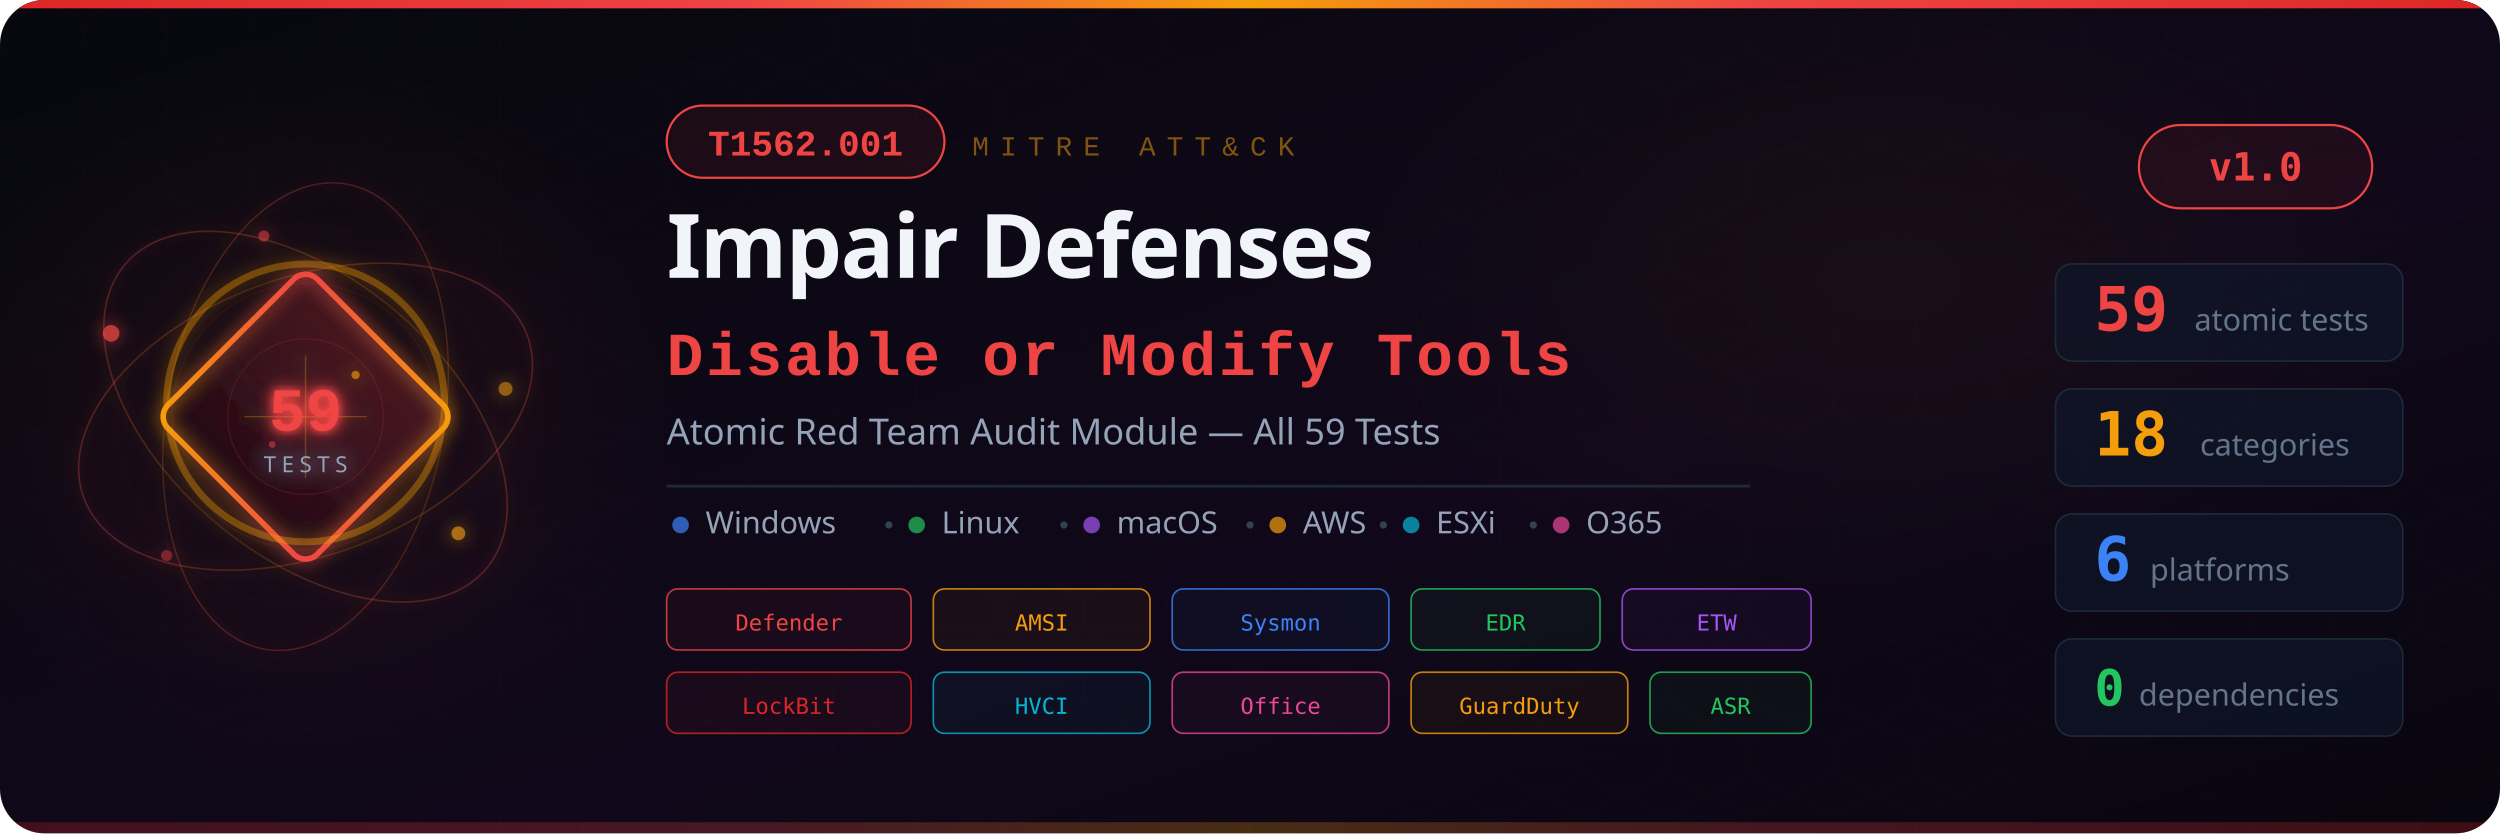
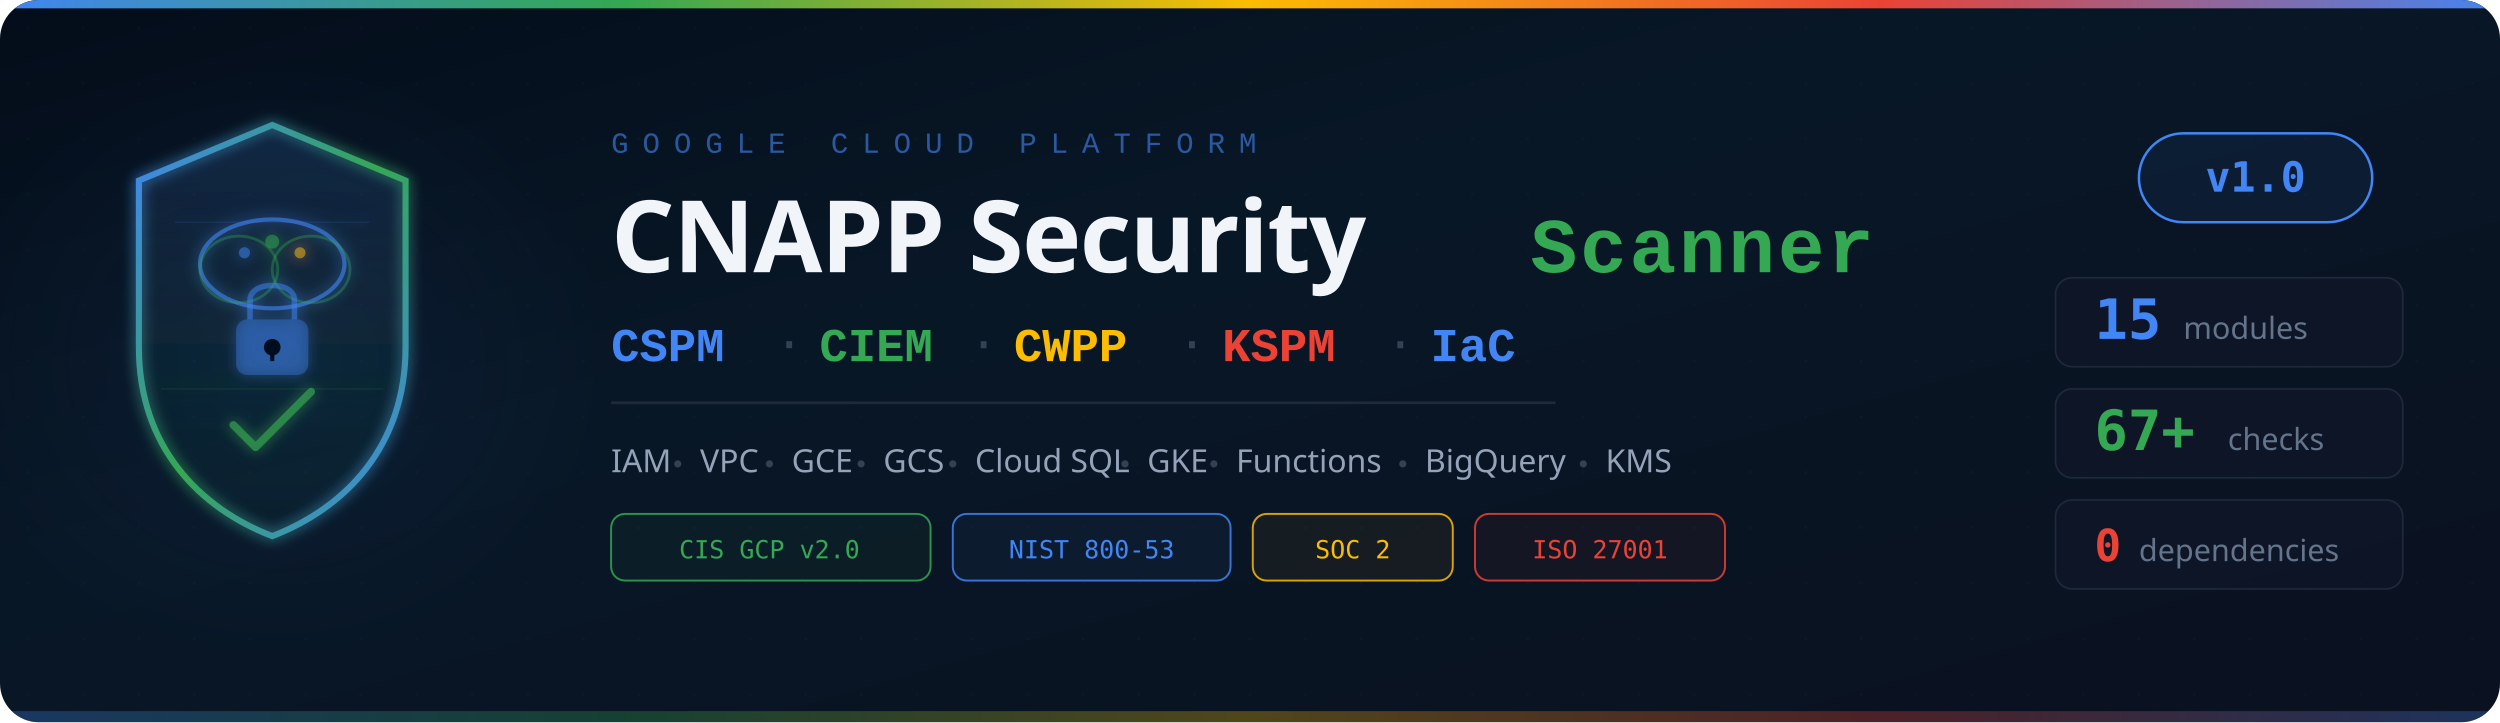
- <svg xmlns="http://www.w3.org/2000/svg" viewBox="0 0 900 300">
+ <svg xmlns="http://www.w3.org/2000/svg" viewBox="0 0 900 260">
  <defs>
    <linearGradient id="bg" x1="0%" y1="0%" x2="100%" y2="100%">
-       <stop offset="0%" style="stop-color:#06080e" />
-       <stop offset="30%" style="stop-color:#0c0814" />
-       <stop offset="60%" style="stop-color:#10081a" />
-       <stop offset="100%" style="stop-color:#08060f" />
+       <stop offset="0%" style="stop-color:#040d1a" />
+       <stop offset="40%" style="stop-color:#081726" />
+       <stop offset="100%" style="stop-color:#0a1120" />
    </linearGradient>
-     <linearGradient id="threatBar" x1="0%" y1="0%" x2="100%" y2="0%">
-       <stop offset="0%" style="stop-color:#dc2626" />
-       <stop offset="30%" style="stop-color:#ef4444" />
-       <stop offset="50%" style="stop-color:#f59e0b" />
-       <stop offset="70%" style="stop-color:#ef4444" />
-       <stop offset="100%" style="stop-color:#dc2626" />
+     <linearGradient id="topBar" x1="0%" y1="0%" x2="100%" y2="0%">
+       <stop offset="0%" style="stop-color:#4285f4" />
+       <stop offset="25%" style="stop-color:#34a853" />
+       <stop offset="50%" style="stop-color:#fbbc04" />
+       <stop offset="75%" style="stop-color:#ea4335" />
+       <stop offset="100%" style="stop-color:#4285f4" />
    </linearGradient>
-     <linearGradient id="diamondFill" x1="50%" y1="0%" x2="50%" y2="100%">
-       <stop offset="0%" style="stop-color:#ef4444;stop-opacity:0.12" />
-       <stop offset="100%" style="stop-color:#dc2626;stop-opacity:0.02" />
+     <linearGradient id="shieldStroke" x1="0%" y1="0%" x2="100%" y2="100%">
+       <stop offset="0%" style="stop-color:#4285f4" />
+       <stop offset="50%" style="stop-color:#34a853" />
+       <stop offset="100%" style="stop-color:#4285f4" />
    </linearGradient>
-     <linearGradient id="diamondStroke" x1="0%" y1="0%" x2="100%" y2="100%">
-       <stop offset="0%" style="stop-color:#ef4444" />
-       <stop offset="50%" style="stop-color:#f59e0b" />
-       <stop offset="100%" style="stop-color:#ef4444" />
+     <linearGradient id="shieldFill" x1="50%" y1="0%" x2="50%" y2="100%">
+       <stop offset="0%" style="stop-color:#4285f4;stop-opacity:0.08" />
+       <stop offset="100%" style="stop-color:#34a853;stop-opacity:0.01" />
    </linearGradient>
-     <linearGradient id="orbitGrad" x1="0%" y1="0%" x2="100%" y2="0%">
-       <stop offset="0%" style="stop-color:#ef4444;stop-opacity:0.3" />
-       <stop offset="50%" style="stop-color:#f59e0b;stop-opacity:0.15" />
-       <stop offset="100%" style="stop-color:#ef4444;stop-opacity:0.3" />
-     </linearGradient>
-     <pattern id="hexgrid" x="0" y="0" width="30" height="26" patternUnits="userSpaceOnUse">
-       <path d="M15 0 L30 7.5 L30 18.5 L15 26 L0 18.5 L0 7.5 Z" fill="none" stroke="#ef4444" stroke-width="0.15" opacity="0.04" />
+     <radialGradient id="glow" cx="50%" cy="50%" r="50%">
+       <stop offset="0%" style="stop-color:#4285f4;stop-opacity:0.07" />
+       <stop offset="100%" style="stop-color:#4285f4;stop-opacity:0" />
+     </radialGradient>
+     <pattern id="dots" x="0" y="0" width="20" height="20" patternUnits="userSpaceOnUse">
+       <circle cx="10" cy="10" r="0.5" fill="#4285f4" opacity="0.04" />
    </pattern>
-     <pattern id="scanlines" x="0" y="0" width="4" height="4" patternUnits="userSpaceOnUse">
-       <line x1="0" y1="3" x2="4" y2="3" stroke="#ef4444" stroke-width="0.1" opacity="0.025" />
-     </pattern>
-     <radialGradient id="glowCenter" cx="50%" cy="50%" r="50%">
-       <stop offset="0%" style="stop-color:#ef4444;stop-opacity:0.08" />
-       <stop offset="100%" style="stop-color:#ef4444;stop-opacity:0" />
-     </radialGradient>
-     <radialGradient id="glowAmber" cx="50%" cy="50%" r="50%">
-       <stop offset="0%" style="stop-color:#f59e0b;stop-opacity:0.04" />
-       <stop offset="100%" style="stop-color:#f59e0b;stop-opacity:0" />
-     </radialGradient>
    <filter id="softGlow">
-       <feGaussianBlur stdDeviation="3" result="b" />
-       <feMerge>
-         <feMergeNode in="b" />
-         <feMergeNode in="SourceGraphic" />
-       </feMerge>
-     </filter>
-     <filter id="sharpGlow">
-       <feGaussianBlur stdDeviation="1.5" result="b" />
+       <feGaussianBlur stdDeviation="2.5" result="b" />
      <feMerge>
        <feMergeNode in="b" />
        <feMergeNode in="SourceGraphic" />
      </feMerge>
    </filter>
    <clipPath id="clip">
-       <rect width="900" height="300" rx="16" />
+       <rect width="900" height="260" rx="14" />
    </clipPath>
  </defs>
-   <rect width="900" height="300" rx="16" fill="url(#bg)" />
-   <rect width="900" height="300" rx="16" fill="url(#hexgrid)" clip-path="url(#clip)" />
-   <rect width="900" height="300" rx="16" fill="url(#scanlines)" clip-path="url(#clip)" />
-   <rect width="900" height="3" rx="1.5" fill="url(#threatBar)" clip-path="url(#clip)" />
-   <ellipse cx="110" cy="150" rx="140" ry="130" fill="url(#glowCenter)" />
-   <ellipse cx="680" cy="100" rx="200" ry="120" fill="url(#glowAmber)" />
-   <g transform="translate(110, 150)" filter="url(#softGlow)">
-     <ellipse cx="0" cy="0" rx="85" ry="50" fill="none" stroke="url(#orbitGrad)" stroke-width="0.6" transform="rotate(-20)" />
-     <ellipse cx="0" cy="0" rx="85" ry="50" fill="none" stroke="url(#orbitGrad)" stroke-width="0.6" transform="rotate(40)" />
-     <ellipse cx="0" cy="0" rx="85" ry="50" fill="none" stroke="url(#orbitGrad)" stroke-width="0.5" transform="rotate(100)" />
-     <circle cx="0" cy="0" r="28" fill="none" stroke="#ef4444" stroke-width="0.4" opacity="0.15" />
-     <circle cx="0" cy="0" r="48" fill="none" stroke="#ef4444" stroke-width="0.3" opacity="0.10" />
-     <circle cx="0" cy="0" r="68" fill="none" stroke="#ef4444" stroke-width="0.2" opacity="0.06" />
-     <rect x="-38" y="-38" width="76" height="76" rx="6" fill="url(#diamondFill)" stroke="url(#diamondStroke)" stroke-width="2" transform="rotate(45)" />
-     <line x1="-22" y1="0" x2="22" y2="0" stroke="#f59e0b" stroke-width="0.5" opacity="0.3" />
-     <line x1="0" y1="-22" x2="0" y2="22" stroke="#f59e0b" stroke-width="0.5" opacity="0.3" />
-     <text x="0" y="5" font-family="'Courier New', monospace" font-size="22" fill="#ef4444" text-anchor="middle" font-weight="700" filter="url(#sharpGlow)">59</text>
-     <text x="0" y="20" font-family="'Segoe UI', sans-serif" font-size="8" fill="#94a3b8" text-anchor="middle" letter-spacing="2">TESTS</text>
-     <circle cx="-70" cy="-30" r="3" fill="#ef4444" opacity="0.7" />
-     <circle cx="55" cy="42" r="2.5" fill="#f59e0b" opacity="0.6" />
-     <circle cx="-15" cy="-65" r="2" fill="#ef4444" opacity="0.5" />
-     <circle cx="72" cy="-10" r="2.5" fill="#f59e0b" opacity="0.5" />
-     <circle cx="-50" cy="50" r="2" fill="#ef4444" opacity="0.4" />
-     <circle cx="18" cy="-15" r="1.5" fill="#f59e0b" opacity="0.6" />
-     <circle cx="-12" cy="10" r="1.2" fill="#ef4444" opacity="0.5" />
-     <path d="M-50 -5 A50 50 0 1 1 -49 5" fill="none" stroke="#f59e0b" stroke-width="2.5" stroke-linecap="round" opacity="0.35" />
+   <rect width="900" height="260" rx="14" fill="url(#bg)" />
+   <rect width="900" height="260" rx="14" fill="url(#dots)" />
+   <rect width="900" height="3" rx="1.5" fill="url(#topBar)" clip-path="url(#clip)" />
+   <ellipse cx="100" cy="130" rx="120" ry="110" fill="url(#glow)" />
+   <g transform="translate(38, 35)" filter="url(#softGlow)">
+     <path d="M60 10 L108 30 L108 90 C108 126 86 148 60 158 C34 148 12 126 12 90 L12 30 Z" fill="url(#shieldFill)" stroke="url(#shieldStroke)" stroke-width="2.2" />
+     <g transform="translate(28, 32)">
+       <ellipse cx="32" cy="28" rx="26" ry="16" fill="none" stroke="#4285f4" stroke-width="1.5" opacity="0.6" />
+       <ellipse cx="20" cy="30" rx="14" ry="12" fill="none" stroke="#34a853" stroke-width="1" opacity="0.35" />
+       <ellipse cx="46" cy="30" rx="14" ry="12" fill="none" stroke="#34a853" stroke-width="1" opacity="0.35" />
+       <circle cx="22" cy="24" r="2" fill="#4285f4" opacity="0.5" />
+       <circle cx="32" cy="20" r="2.5" fill="#34a853" opacity="0.5" />
+       <circle cx="42" cy="24" r="2" fill="#fbbc04" opacity="0.5" />
+     </g>
+     <rect x="47" y="80" width="26" height="20" rx="4" fill="#4285f4" opacity="0.35" />
+     <path d="M52 80 V73 C52 66 68 66 68 73 V80" fill="none" stroke="#4285f4" stroke-width="2" opacity="0.5" />
+     <circle cx="60" cy="90" r="3" fill="#040d1a" />
+     <line x1="60" y1="90" x2="60" y2="95" stroke="#040d1a" stroke-width="1.5" />
+     <path d="M46 118 L54 126 L74 106" fill="none" stroke="#34a853" stroke-width="2.8" stroke-linecap="round" stroke-linejoin="round" opacity="0.65" />
+     <line x1="25" y1="45" x2="95" y2="45" stroke="#4285f4" stroke-width="0.4" opacity="0.15" />
+     <line x1="20" y1="105" x2="100" y2="105" stroke="#34a853" stroke-width="0.4" opacity="0.15" />
  </g>
-   <g transform="translate(240, 38)">
-     <rect x="0" y="0" width="100" height="26" rx="13" fill="rgba(239,68,68,0.08)" stroke="#ef4444" stroke-width="0.8" />
-     <text x="50" y="18" font-family="'Courier New', monospace" font-size="13" fill="#ef4444" text-anchor="middle" font-weight="700">T1562.001</text>
+   <text x="220" y="55" font-family="'Courier New', monospace" font-size="10.5" fill="#4285f4" letter-spacing="5" opacity="0.6">GOOGLE CLOUD PLATFORM</text>
+   <text x="220" y="98" font-family="'Segoe UI', 'Helvetica Neue', sans-serif" font-size="36" font-weight="700" fill="#f1f5f9" letter-spacing="-0.5">CNAPP Security</text>
+   <text x="551" y="98" font-family="'Courier New', monospace" font-size="28" font-weight="700" fill="#34a853" letter-spacing="1"> Scanner</text>
+   <text x="220" y="130" font-family="'Courier New', monospace" font-size="17" fill="#4285f4" font-weight="700">CSPM</text>
+   <text x="279" y="130" font-family="monospace" font-size="17" fill="#334155"> · </text>
+   <text x="295" y="130" font-family="'Courier New', monospace" font-size="17" fill="#34a853" font-weight="700">CIEM</text>
+   <text x="349" y="130" font-family="monospace" font-size="17" fill="#334155"> · </text>
+   <text x="365" y="130" font-family="'Courier New', monospace" font-size="17" fill="#fbbc04" font-weight="700">CWPP</text>
+   <text x="424" y="130" font-family="monospace" font-size="17" fill="#334155"> · </text>
+   <text x="440" y="130" font-family="'Courier New', monospace" font-size="17" fill="#ea4335" font-weight="700">KSPM</text>
+   <text x="499" y="130" font-family="monospace" font-size="17" fill="#334155"> · </text>
+   <text x="515" y="130" font-family="'Courier New', monospace" font-size="17" fill="#4285f4" font-weight="700">IaC</text>
+   <line x1="220" y1="145" x2="560" y2="145" stroke="#1e293b" stroke-width="1" />
+   <g transform="translate(220, 160)">
+     <text x="0" y="10" font-family="'Segoe UI', sans-serif" font-size="11.5" fill="#94a3b8">IAM</text>
+     <circle cx="24" cy="7" r="1.3" fill="#334155" />
+     <text x="32" y="10" font-family="'Segoe UI', sans-serif" font-size="11.5" fill="#94a3b8">VPC</text>
+     <circle cx="57" cy="7" r="1.3" fill="#334155" />
+     <text x="65" y="10" font-family="'Segoe UI', sans-serif" font-size="11.5" fill="#94a3b8">GCE</text>
+     <circle cx="90" cy="7" r="1.3" fill="#334155" />
+     <text x="98" y="10" font-family="'Segoe UI', sans-serif" font-size="11.5" fill="#94a3b8">GCS</text>
+     <circle cx="123" cy="7" r="1.3" fill="#334155" />
+     <text x="131" y="10" font-family="'Segoe UI', sans-serif" font-size="11.5" fill="#94a3b8">Cloud SQL</text>
+     <circle cx="185" cy="7" r="1.3" fill="#334155" />
+     <text x="193" y="10" font-family="'Segoe UI', sans-serif" font-size="11.5" fill="#94a3b8">GKE</text>
+     <circle cx="217" cy="7" r="1.3" fill="#334155" />
+     <text x="225" y="10" font-family="'Segoe UI', sans-serif" font-size="11.5" fill="#94a3b8">Functions</text>
+     <circle cx="285" cy="7" r="1.3" fill="#334155" />
+     <text x="293" y="10" font-family="'Segoe UI', sans-serif" font-size="11.5" fill="#94a3b8">BigQuery</text>
+     <circle cx="350" cy="7" r="1.3" fill="#334155" />
+     <text x="358" y="10" font-family="'Segoe UI', sans-serif" font-size="11.5" fill="#94a3b8">KMS</text>
  </g>
-   <text x="350" y="56" font-family="'Courier New', monospace" font-size="10" fill="#f59e0b" letter-spacing="4" opacity="0.5">MITRE ATT&amp;CK</text>
-   <text x="240" y="100" font-family="'Segoe UI', 'Helvetica Neue', sans-serif" font-size="32" font-weight="700" fill="#f1f5f9" letter-spacing="-0.5">Impair Defenses</text>
-   <text x="240" y="135" font-family="'Courier New', monospace" font-size="22" font-weight="700" fill="#ef4444" letter-spacing="1">Disable or Modify Tools</text>
-   <text x="240" y="160" font-family="'Segoe UI', sans-serif" font-size="13" fill="#94a3b8">
-     Atomic Red Team Audit Module — All 59 Tests</text>
-   <line x1="240" y1="175" x2="630" y2="175" stroke="#1e293b" stroke-width="1" />
-   <g transform="translate(240, 192)">
-     <circle cx="5" cy="-3" r="3" fill="#3b82f6" opacity="0.7" />
-     <text x="14" y="0" font-family="'Segoe UI', sans-serif" font-size="11" fill="#94a3b8">Windows</text>
-     <circle cx="80" cy="-3" r="1.3" fill="#334155" />
-     <circle cx="90" cy="-3" r="3" fill="#22c55e" opacity="0.7" />
-     <text x="99" y="0" font-family="'Segoe UI', sans-serif" font-size="11" fill="#94a3b8">Linux</text>
-     <circle cx="143" cy="-3" r="1.3" fill="#334155" />
-     <circle cx="153" cy="-3" r="3" fill="#a855f7" opacity="0.7" />
-     <text x="162" y="0" font-family="'Segoe UI', sans-serif" font-size="11" fill="#94a3b8">macOS</text>
-     <circle cx="210" cy="-3" r="1.3" fill="#334155" />
-     <circle cx="220" cy="-3" r="3" fill="#f59e0b" opacity="0.7" />
-     <text x="229" y="0" font-family="'Segoe UI', sans-serif" font-size="11" fill="#94a3b8">AWS</text>
-     <circle cx="258" cy="-3" r="1.3" fill="#334155" />
-     <circle cx="268" cy="-3" r="3" fill="#06b6d4" opacity="0.7" />
-     <text x="277" y="0" font-family="'Segoe UI', sans-serif" font-size="11" fill="#94a3b8">ESXi</text>
-     <circle cx="312" cy="-3" r="1.3" fill="#334155" />
-     <circle cx="322" cy="-3" r="3" fill="#ec4899" opacity="0.7" />
-     <text x="331" y="0" font-family="'Segoe UI', sans-serif" font-size="11" fill="#94a3b8">O365</text>
+   <g transform="translate(220, 185)">
+     <rect x="0" y="0" width="115" height="24" rx="5" fill="rgba(52,168,83,0.06)" stroke="#34a853" stroke-width="0.7" opacity="0.85" />
+     <text x="57" y="16" font-family="monospace" font-size="9" fill="#34a853" text-anchor="middle">CIS GCP v2.0</text>
+     <rect x="123" y="0" width="100" height="24" rx="5" fill="rgba(66,133,244,0.06)" stroke="#4285f4" stroke-width="0.7" opacity="0.85" />
+     <text x="173" y="16" font-family="monospace" font-size="9" fill="#4285f4" text-anchor="middle">NIST 800-53</text>
+     <rect x="231" y="0" width="72" height="24" rx="5" fill="rgba(251,188,4,0.06)" stroke="#fbbc04" stroke-width="0.7" opacity="0.85" />
+     <text x="267" y="16" font-family="monospace" font-size="9" fill="#fbbc04" text-anchor="middle">SOC 2</text>
+     <rect x="311" y="0" width="90" height="24" rx="5" fill="rgba(234,67,53,0.06)" stroke="#ea4335" stroke-width="0.7" opacity="0.85" />
+     <text x="356" y="16" font-family="monospace" font-size="9" fill="#ea4335" text-anchor="middle">ISO 27001</text>
  </g>
-   <g transform="translate(240, 212)">
-     <rect x="0" y="0" width="88" height="22" rx="4" fill="rgba(239,68,68,0.06)" stroke="#ef4444" stroke-width="0.6" opacity="0.8" />
-     <text x="44" y="15" font-family="monospace" font-size="8" fill="#ef4444" text-anchor="middle">Defender</text>
-     <rect x="96" y="0" width="78" height="22" rx="4" fill="rgba(245,158,11,0.06)" stroke="#f59e0b" stroke-width="0.6" opacity="0.8" />
-     <text x="135" y="15" font-family="monospace" font-size="8" fill="#f59e0b" text-anchor="middle">AMSI</text>
-     <rect x="182" y="0" width="78" height="22" rx="4" fill="rgba(59,130,246,0.06)" stroke="#3b82f6" stroke-width="0.6" opacity="0.8" />
-     <text x="221" y="15" font-family="monospace" font-size="8" fill="#3b82f6" text-anchor="middle">Sysmon</text>
-     <rect x="268" y="0" width="68" height="22" rx="4" fill="rgba(34,197,94,0.06)" stroke="#22c55e" stroke-width="0.6" opacity="0.8" />
-     <text x="302" y="15" font-family="monospace" font-size="8" fill="#22c55e" text-anchor="middle">EDR</text>
-     <rect x="344" y="0" width="68" height="22" rx="4" fill="rgba(168,85,247,0.06)" stroke="#a855f7" stroke-width="0.6" opacity="0.8" />
-     <text x="378" y="15" font-family="monospace" font-size="8" fill="#a855f7" text-anchor="middle">ETW</text>
+   <g transform="translate(770, 48)">
+     <rect x="0" y="0" width="84" height="32" rx="16" fill="rgba(66,133,244,0.07)" stroke="#4285f4" stroke-width="0.9" />
+     <text x="42" y="21" font-family="monospace" font-size="15" fill="#4285f4" text-anchor="middle" font-weight="700">v1.0</text>
  </g>
-   <g transform="translate(240, 242)">
-     <rect x="0" y="0" width="88" height="22" rx="4" fill="rgba(239,68,68,0.06)" stroke="#dc2626" stroke-width="0.6" opacity="0.8" />
-     <text x="44" y="15" font-family="monospace" font-size="8" fill="#dc2626" text-anchor="middle">LockBit</text>
-     <rect x="96" y="0" width="78" height="22" rx="4" fill="rgba(6,182,212,0.06)" stroke="#06b6d4" stroke-width="0.6" opacity="0.8" />
-     <text x="135" y="15" font-family="monospace" font-size="8" fill="#06b6d4" text-anchor="middle">HVCI</text>
-     <rect x="182" y="0" width="78" height="22" rx="4" fill="rgba(236,72,153,0.06)" stroke="#ec4899" stroke-width="0.6" opacity="0.8" />
-     <text x="221" y="15" font-family="monospace" font-size="8" fill="#ec4899" text-anchor="middle">Office</text>
-     <rect x="268" y="0" width="78" height="22" rx="4" fill="rgba(245,158,11,0.06)" stroke="#f59e0b" stroke-width="0.6" opacity="0.8" />
-     <text x="307" y="15" font-family="monospace" font-size="8" fill="#f59e0b" text-anchor="middle">GuardDuty</text>
-     <rect x="354" y="0" width="58" height="22" rx="4" fill="rgba(34,197,94,0.06)" stroke="#22c55e" stroke-width="0.6" opacity="0.8" />
-     <text x="383" y="15" font-family="monospace" font-size="8" fill="#22c55e" text-anchor="middle">ASR</text>
-   </g>
-   <g transform="translate(770, 45)">
-     <rect x="0" y="0" width="84" height="30" rx="15" fill="rgba(239,68,68,0.07)" stroke="#ef4444" stroke-width="0.8" />
-     <text x="42" y="20" font-family="monospace" font-size="14" fill="#ef4444" text-anchor="middle" font-weight="700">v1.0</text>
-   </g>
-   <g transform="translate(740, 95)">
-     <rect x="0" y="0" width="125" height="35" rx="6" fill="rgba(15,23,42,0.65)" stroke="#1e293b" stroke-width="0.6" />
-     <text x="14" y="24" font-family="monospace" font-size="22" fill="#ef4444" font-weight="700">59</text>
-     <text x="50" y="24" font-family="'Segoe UI', sans-serif" font-size="11" fill="#64748b">atomic tests</text>
+   <g transform="translate(740, 100)">
+     <rect x="0" y="0" width="125" height="32" rx="6" fill="rgba(15,23,42,0.6)" stroke="#1e293b" stroke-width="0.6" />
+     <text x="14" y="22" font-family="monospace" font-size="20" fill="#4285f4" font-weight="700">15</text>
+     <text x="46" y="22" font-family="'Segoe UI', sans-serif" font-size="11" fill="#64748b">modules</text>
  </g>
  <g transform="translate(740, 140)">
-     <rect x="0" y="0" width="125" height="35" rx="6" fill="rgba(15,23,42,0.65)" stroke="#1e293b" stroke-width="0.6" />
-     <text x="14" y="24" font-family="monospace" font-size="22" fill="#f59e0b" font-weight="700">18</text>
-     <text x="52" y="24" font-family="'Segoe UI', sans-serif" font-size="11" fill="#64748b">categories</text>
+     <rect x="0" y="0" width="125" height="32" rx="6" fill="rgba(15,23,42,0.6)" stroke="#1e293b" stroke-width="0.6" />
+     <text x="14" y="22" font-family="monospace" font-size="20" fill="#34a853" font-weight="700">67+</text>
+     <text x="62" y="22" font-family="'Segoe UI', sans-serif" font-size="11" fill="#64748b">checks</text>
  </g>
-   <g transform="translate(740, 185)">
-     <rect x="0" y="0" width="125" height="35" rx="6" fill="rgba(15,23,42,0.65)" stroke="#1e293b" stroke-width="0.6" />
-     <text x="14" y="24" font-family="monospace" font-size="22" fill="#3b82f6" font-weight="700">6</text>
-     <text x="34" y="24" font-family="'Segoe UI', sans-serif" font-size="11" fill="#64748b">platforms</text>
+   <g transform="translate(740, 180)">
+     <rect x="0" y="0" width="125" height="32" rx="6" fill="rgba(15,23,42,0.6)" stroke="#1e293b" stroke-width="0.6" />
+     <text x="14" y="22" font-family="monospace" font-size="16" fill="#ea4335" font-weight="700">0</text>
+     <text x="30" y="22" font-family="'Segoe UI', sans-serif" font-size="11" fill="#64748b">dependencies</text>
  </g>
-   <g transform="translate(740, 230)">
-     <rect x="0" y="0" width="125" height="35" rx="6" fill="rgba(15,23,42,0.65)" stroke="#1e293b" stroke-width="0.6" />
-     <text x="14" y="24" font-family="monospace" font-size="18" fill="#22c55e" font-weight="700">0</text>
-     <text x="30" y="24" font-family="'Segoe UI', sans-serif" font-size="11" fill="#64748b">dependencies</text>
-   </g>
-   <rect y="296" width="900" height="4" rx="2" fill="url(#threatBar)" clip-path="url(#clip)" opacity="0.25" />
+   <rect y="256" width="900" height="4" rx="2" fill="url(#topBar)" clip-path="url(#clip)" opacity="0.3" />
</svg>
